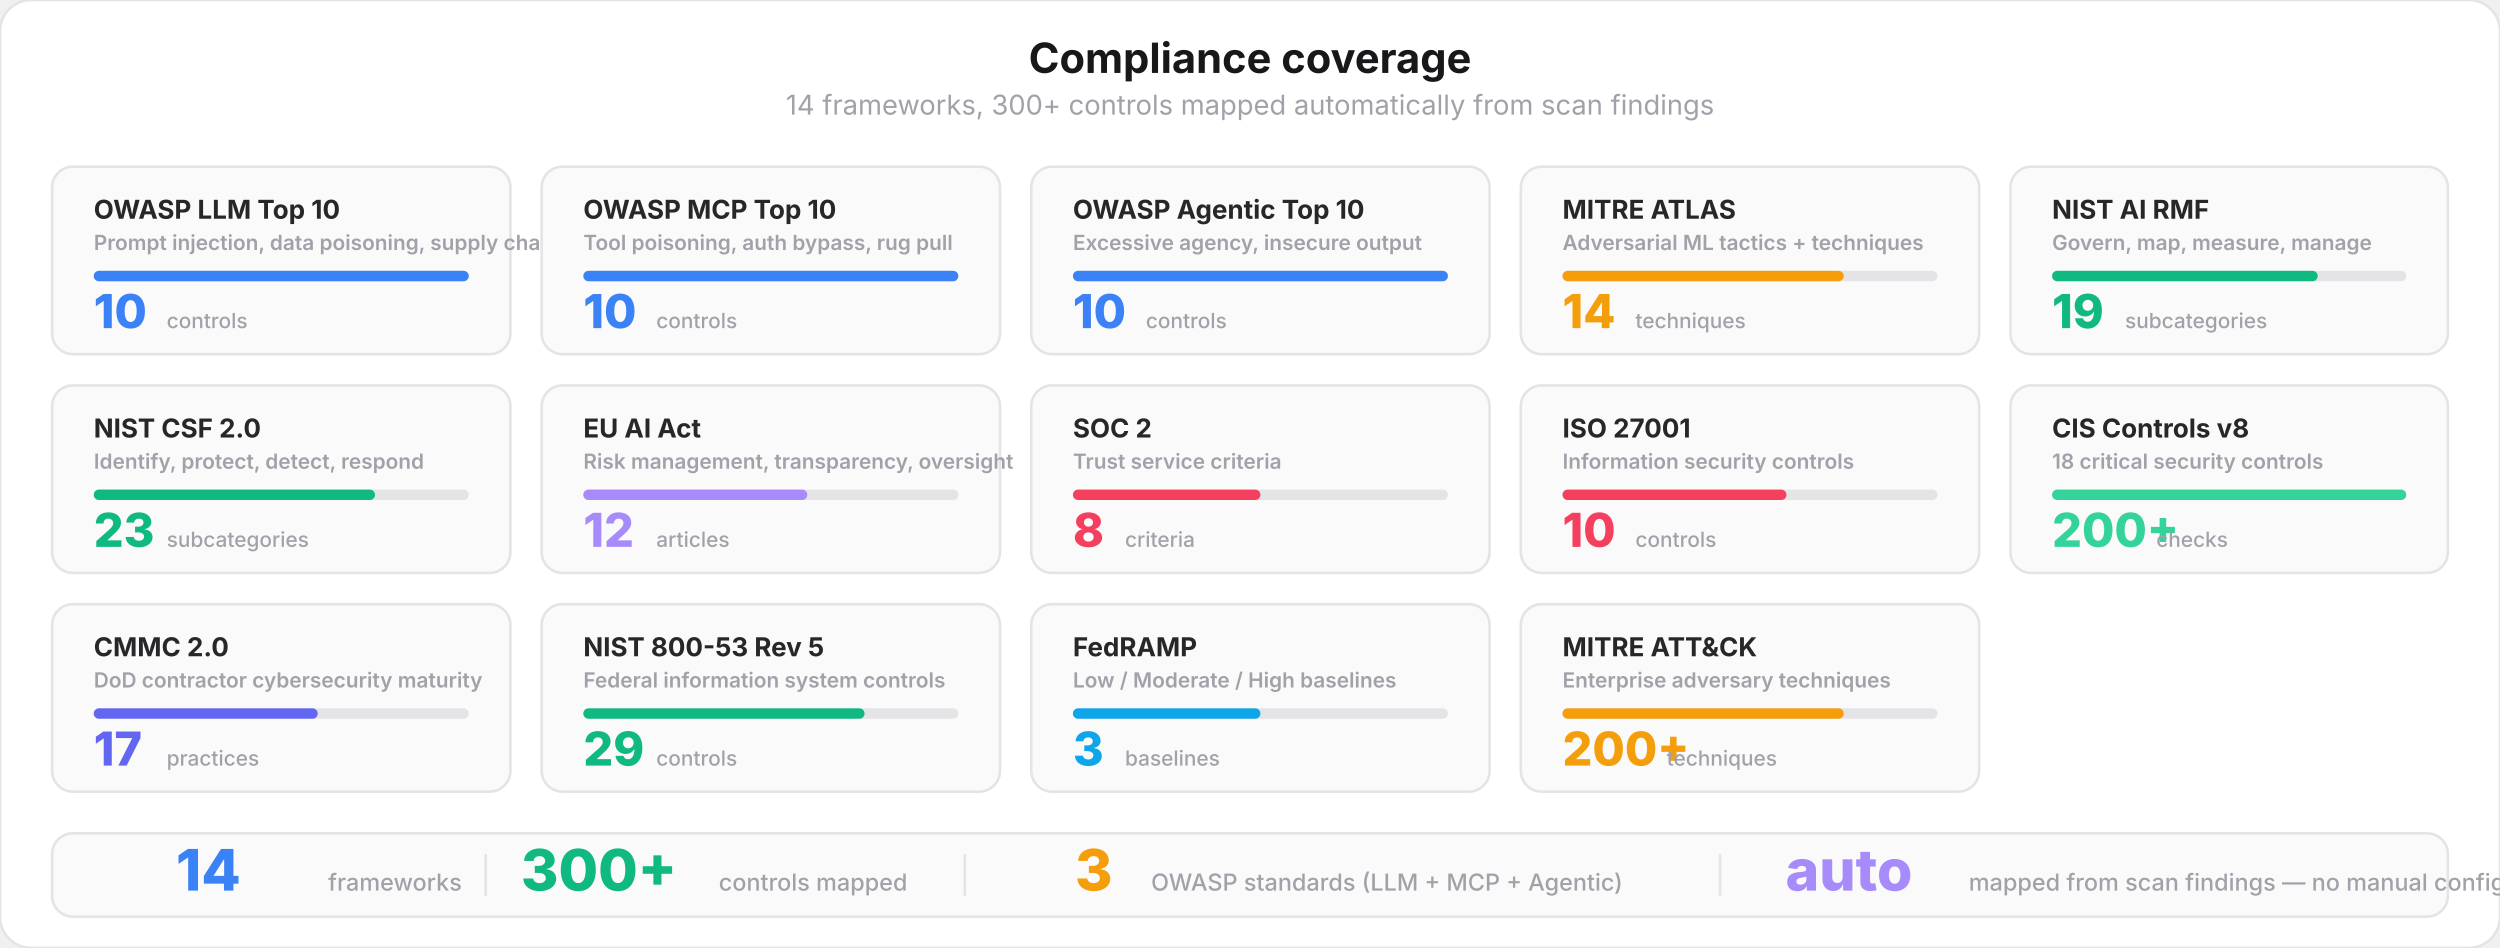
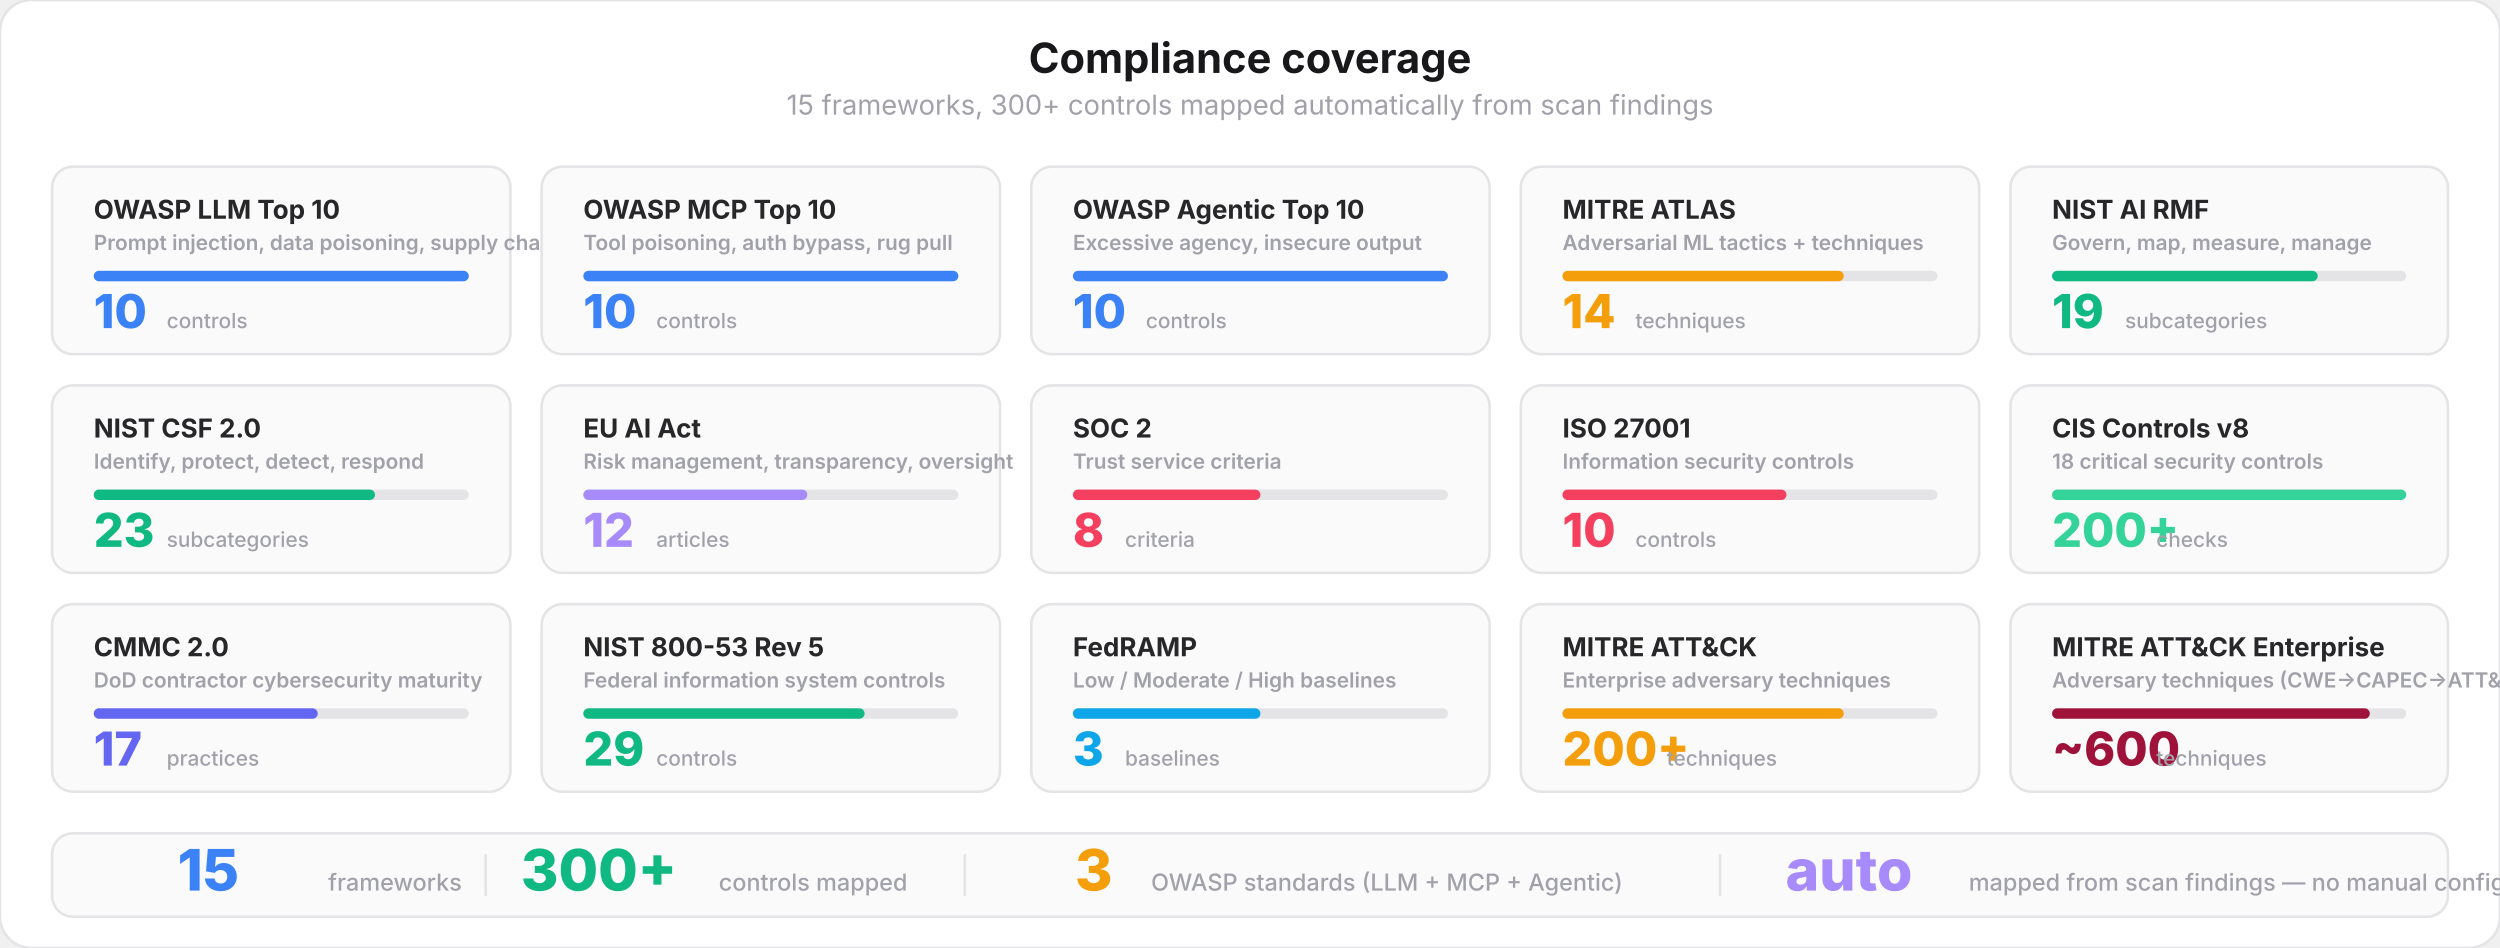
<svg xmlns="http://www.w3.org/2000/svg" viewBox="0 0 960 364" fill="none">
  <style>
    text { font-family: system-ui, -apple-system, 'Segoe UI', sans-serif; }
    .title { font-size: 16px; font-weight: 700; fill: #18181b; }
    .subtitle { font-size: 10.5px; font-weight: 400; fill: #a1a1aa; }
    .fw-name { font-size: 10px; font-weight: 700; fill: #27272a; }
    .fw-code { font-size: 8px; font-weight: 600; fill: #a1a1aa; }
    .fw-count { font-size: 18px; font-weight: 800; }
    .fw-label { font-size: 8px; font-weight: 500; fill: #a1a1aa; }
    .bar-bg { fill: #e4e4e7; }
    .summary-num { font-size: 22px; font-weight: 800; }
    .summary-label { font-size: 9px; font-weight: 500; fill: #a1a1aa; }
  </style>
  <rect width="960" height="364" rx="12" fill="#ffffff" stroke="#e4e4e7" stroke-width="1" />
  <text x="480" y="28" text-anchor="middle" class="title">Compliance coverage</text>
-   <text x="480" y="44" text-anchor="middle" class="subtitle">14 frameworks, 300+ controls mapped automatically from scan findings</text>
+   <text x="480" y="44" text-anchor="middle" class="subtitle">15 frameworks, 300+ controls mapped automatically from scan findings</text>
  <rect x="20" y="64" width="176" height="72" rx="8" fill="#fafafa" stroke="#e4e4e7" stroke-width="1" />
  <text x="36" y="84" class="fw-name">OWASP LLM Top 10</text>
  <text x="36" y="96" class="fw-code">Prompt injection, data poisoning, supply chain</text>
  <rect x="36" y="104" width="144" height="4" rx="2" class="bar-bg" />
  <rect x="36" y="104" width="144" height="4" rx="2" fill="#3b82f6" />
  <text x="36" y="126" class="fw-count" fill="#3b82f6">10</text>
  <text x="64" y="126" class="fw-label">controls</text>
  <rect x="208" y="64" width="176" height="72" rx="8" fill="#fafafa" stroke="#e4e4e7" stroke-width="1" />
  <text x="224" y="84" class="fw-name">OWASP MCP Top 10</text>
  <text x="224" y="96" class="fw-code">Tool poisoning, auth bypass, rug pull</text>
  <rect x="224" y="104" width="144" height="4" rx="2" class="bar-bg" />
  <rect x="224" y="104" width="144" height="4" rx="2" fill="#3b82f6" />
  <text x="224" y="126" class="fw-count" fill="#3b82f6">10</text>
  <text x="252" y="126" class="fw-label">controls</text>
  <rect x="396" y="64" width="176" height="72" rx="8" fill="#fafafa" stroke="#e4e4e7" stroke-width="1" />
  <text x="412" y="84" class="fw-name">OWASP Agentic Top 10</text>
  <text x="412" y="96" class="fw-code">Excessive agency, insecure output</text>
  <rect x="412" y="104" width="144" height="4" rx="2" class="bar-bg" />
  <rect x="412" y="104" width="144" height="4" rx="2" fill="#3b82f6" />
  <text x="412" y="126" class="fw-count" fill="#3b82f6">10</text>
  <text x="440" y="126" class="fw-label">controls</text>
  <rect x="584" y="64" width="176" height="72" rx="8" fill="#fafafa" stroke="#e4e4e7" stroke-width="1" />
  <text x="600" y="84" class="fw-name">MITRE ATLAS</text>
  <text x="600" y="96" class="fw-code">Adversarial ML tactics + techniques</text>
  <rect x="600" y="104" width="144" height="4" rx="2" class="bar-bg" />
  <rect x="600" y="104" width="108" height="4" rx="2" fill="#f59e0b" />
  <text x="600" y="126" class="fw-count" fill="#f59e0b">14</text>
  <text x="628" y="126" class="fw-label">techniques</text>
  <rect x="772" y="64" width="168" height="72" rx="8" fill="#fafafa" stroke="#e4e4e7" stroke-width="1" />
  <text x="788" y="84" class="fw-name">NIST AI RMF</text>
  <text x="788" y="96" class="fw-code">Govern, map, measure, manage</text>
  <rect x="788" y="104" width="136" height="4" rx="2" class="bar-bg" />
  <rect x="788" y="104" width="102" height="4" rx="2" fill="#10b981" />
  <text x="788" y="126" class="fw-count" fill="#10b981">19</text>
  <text x="816" y="126" class="fw-label">subcategories</text>
  <rect x="20" y="148" width="176" height="72" rx="8" fill="#fafafa" stroke="#e4e4e7" stroke-width="1" />
  <text x="36" y="168" class="fw-name">NIST CSF 2.0</text>
  <text x="36" y="180" class="fw-code">Identify, protect, detect, respond</text>
  <rect x="36" y="188" width="144" height="4" rx="2" class="bar-bg" />
  <rect x="36" y="188" width="108" height="4" rx="2" fill="#10b981" />
  <text x="36" y="210" class="fw-count" fill="#10b981">23</text>
  <text x="64" y="210" class="fw-label">subcategories</text>
  <rect x="208" y="148" width="176" height="72" rx="8" fill="#fafafa" stroke="#e4e4e7" stroke-width="1" />
  <text x="224" y="168" class="fw-name">EU AI Act</text>
  <text x="224" y="180" class="fw-code">Risk management, transparency, oversight</text>
  <rect x="224" y="188" width="144" height="4" rx="2" class="bar-bg" />
  <rect x="224" y="188" width="86" height="4" rx="2" fill="#a78bfa" />
  <text x="224" y="210" class="fw-count" fill="#a78bfa">12</text>
  <text x="252" y="210" class="fw-label">articles</text>
  <rect x="396" y="148" width="176" height="72" rx="8" fill="#fafafa" stroke="#e4e4e7" stroke-width="1" />
  <text x="412" y="168" class="fw-name">SOC 2</text>
  <text x="412" y="180" class="fw-code">Trust service criteria</text>
  <rect x="412" y="188" width="144" height="4" rx="2" class="bar-bg" />
  <rect x="412" y="188" width="72" height="4" rx="2" fill="#f43f5e" />
  <text x="412" y="210" class="fw-count" fill="#f43f5e">8</text>
  <text x="432" y="210" class="fw-label">criteria</text>
  <rect x="584" y="148" width="176" height="72" rx="8" fill="#fafafa" stroke="#e4e4e7" stroke-width="1" />
  <text x="600" y="168" class="fw-name">ISO 27001</text>
  <text x="600" y="180" class="fw-code">Information security controls</text>
  <rect x="600" y="188" width="144" height="4" rx="2" class="bar-bg" />
  <rect x="600" y="188" width="86" height="4" rx="2" fill="#f43f5e" />
  <text x="600" y="210" class="fw-count" fill="#f43f5e">10</text>
  <text x="628" y="210" class="fw-label">controls</text>
  <rect x="772" y="148" width="168" height="72" rx="8" fill="#fafafa" stroke="#e4e4e7" stroke-width="1" />
  <text x="788" y="168" class="fw-name">CIS Controls v8</text>
  <text x="788" y="180" class="fw-code">18 critical security controls</text>
  <rect x="788" y="188" width="136" height="4" rx="2" class="bar-bg" />
  <rect x="788" y="188" width="136" height="4" rx="2" fill="#34d399" />
  <text x="788" y="210" class="fw-count" fill="#34d399">200+</text>
  <text x="828" y="210" class="fw-label">checks</text>
  <rect x="20" y="232" width="176" height="72" rx="8" fill="#fafafa" stroke="#e4e4e7" stroke-width="1" />
  <text x="36" y="252" class="fw-name">CMMC 2.0</text>
  <text x="36" y="264" class="fw-code">DoD contractor cybersecurity maturity</text>
  <rect x="36" y="272" width="144" height="4" rx="2" class="bar-bg" />
  <rect x="36" y="272" width="86" height="4" rx="2" fill="#6366f1" />
  <text x="36" y="294" class="fw-count" fill="#6366f1">17</text>
  <text x="64" y="294" class="fw-label">practices</text>
  <rect x="208" y="232" width="176" height="72" rx="8" fill="#fafafa" stroke="#e4e4e7" stroke-width="1" />
  <text x="224" y="252" class="fw-name">NIST 800-53 Rev 5</text>
  <text x="224" y="264" class="fw-code">Federal information system controls</text>
  <rect x="224" y="272" width="144" height="4" rx="2" class="bar-bg" />
  <rect x="224" y="272" width="108" height="4" rx="2" fill="#10b981" />
  <text x="224" y="294" class="fw-count" fill="#10b981">29</text>
  <text x="252" y="294" class="fw-label">controls</text>
  <rect x="396" y="232" width="176" height="72" rx="8" fill="#fafafa" stroke="#e4e4e7" stroke-width="1" />
  <text x="412" y="252" class="fw-name">FedRAMP</text>
  <text x="412" y="264" class="fw-code">Low / Moderate / High baselines</text>
  <rect x="412" y="272" width="144" height="4" rx="2" class="bar-bg" />
  <rect x="412" y="272" width="72" height="4" rx="2" fill="#0ea5e9" />
  <text x="412" y="294" class="fw-count" fill="#0ea5e9">3</text>
  <text x="432" y="294" class="fw-label">baselines</text>
  <rect x="584" y="232" width="176" height="72" rx="8" fill="#fafafa" stroke="#e4e4e7" stroke-width="1" />
  <text x="600" y="252" class="fw-name">MITRE ATT&amp;CK</text>
  <text x="600" y="264" class="fw-code">Enterprise adversary techniques</text>
  <rect x="600" y="272" width="144" height="4" rx="2" class="bar-bg" />
  <rect x="600" y="272" width="108" height="4" rx="2" fill="#f59e0b" />
  <text x="600" y="294" class="fw-count" fill="#f59e0b">200+</text>
  <text x="640" y="294" class="fw-label">techniques</text>
+   <rect x="772" y="232" width="168" height="72" rx="8" fill="#fafafa" stroke="#e4e4e7" stroke-width="1" />
+   <text x="788" y="252" class="fw-name">MITRE ATT&amp;CK Enterprise</text>
+   <text x="788" y="264" class="fw-code">Adversary techniques (CWE→CAPEC→ATT&amp;CK)</text>
+   <rect x="788" y="272" width="136" height="4" rx="2" class="bar-bg" />
+   <rect x="788" y="272" width="122" height="4" rx="2" fill="#9f1239" />
+   <text x="788" y="294" class="fw-count" fill="#9f1239">~600</text>
+   <text x="828" y="294" class="fw-label">techniques</text>
  <rect x="20" y="320" width="920" height="32" rx="8" fill="#fafafa" stroke="#e4e4e7" stroke-width="1" />
-   <text x="80" y="342" text-anchor="middle" class="summary-num" fill="#3b82f6">14</text>
+   <text x="80" y="342" text-anchor="middle" class="summary-num" fill="#3b82f6">15</text>
  <text x="126" y="342" class="summary-label">frameworks</text>
  <rect x="186" y="328" width="1" height="16" fill="#e4e4e7" />
  <text x="230" y="342" text-anchor="middle" class="summary-num" fill="#10b981">300+</text>
  <text x="276" y="342" class="summary-label">controls mapped</text>
  <rect x="370" y="328" width="1" height="16" fill="#e4e4e7" />
  <text x="420" y="342" text-anchor="middle" class="summary-num" fill="#f59e0b">3</text>
  <text x="442" y="342" class="summary-label">OWASP standards (LLM + MCP + Agentic)</text>
  <rect x="660" y="328" width="1" height="16" fill="#e4e4e7" />
  <text x="710" y="342" text-anchor="middle" class="summary-num" fill="#a78bfa">auto</text>
  <text x="756" y="342" class="summary-label">mapped from scan findings — no manual config</text>
</svg>
